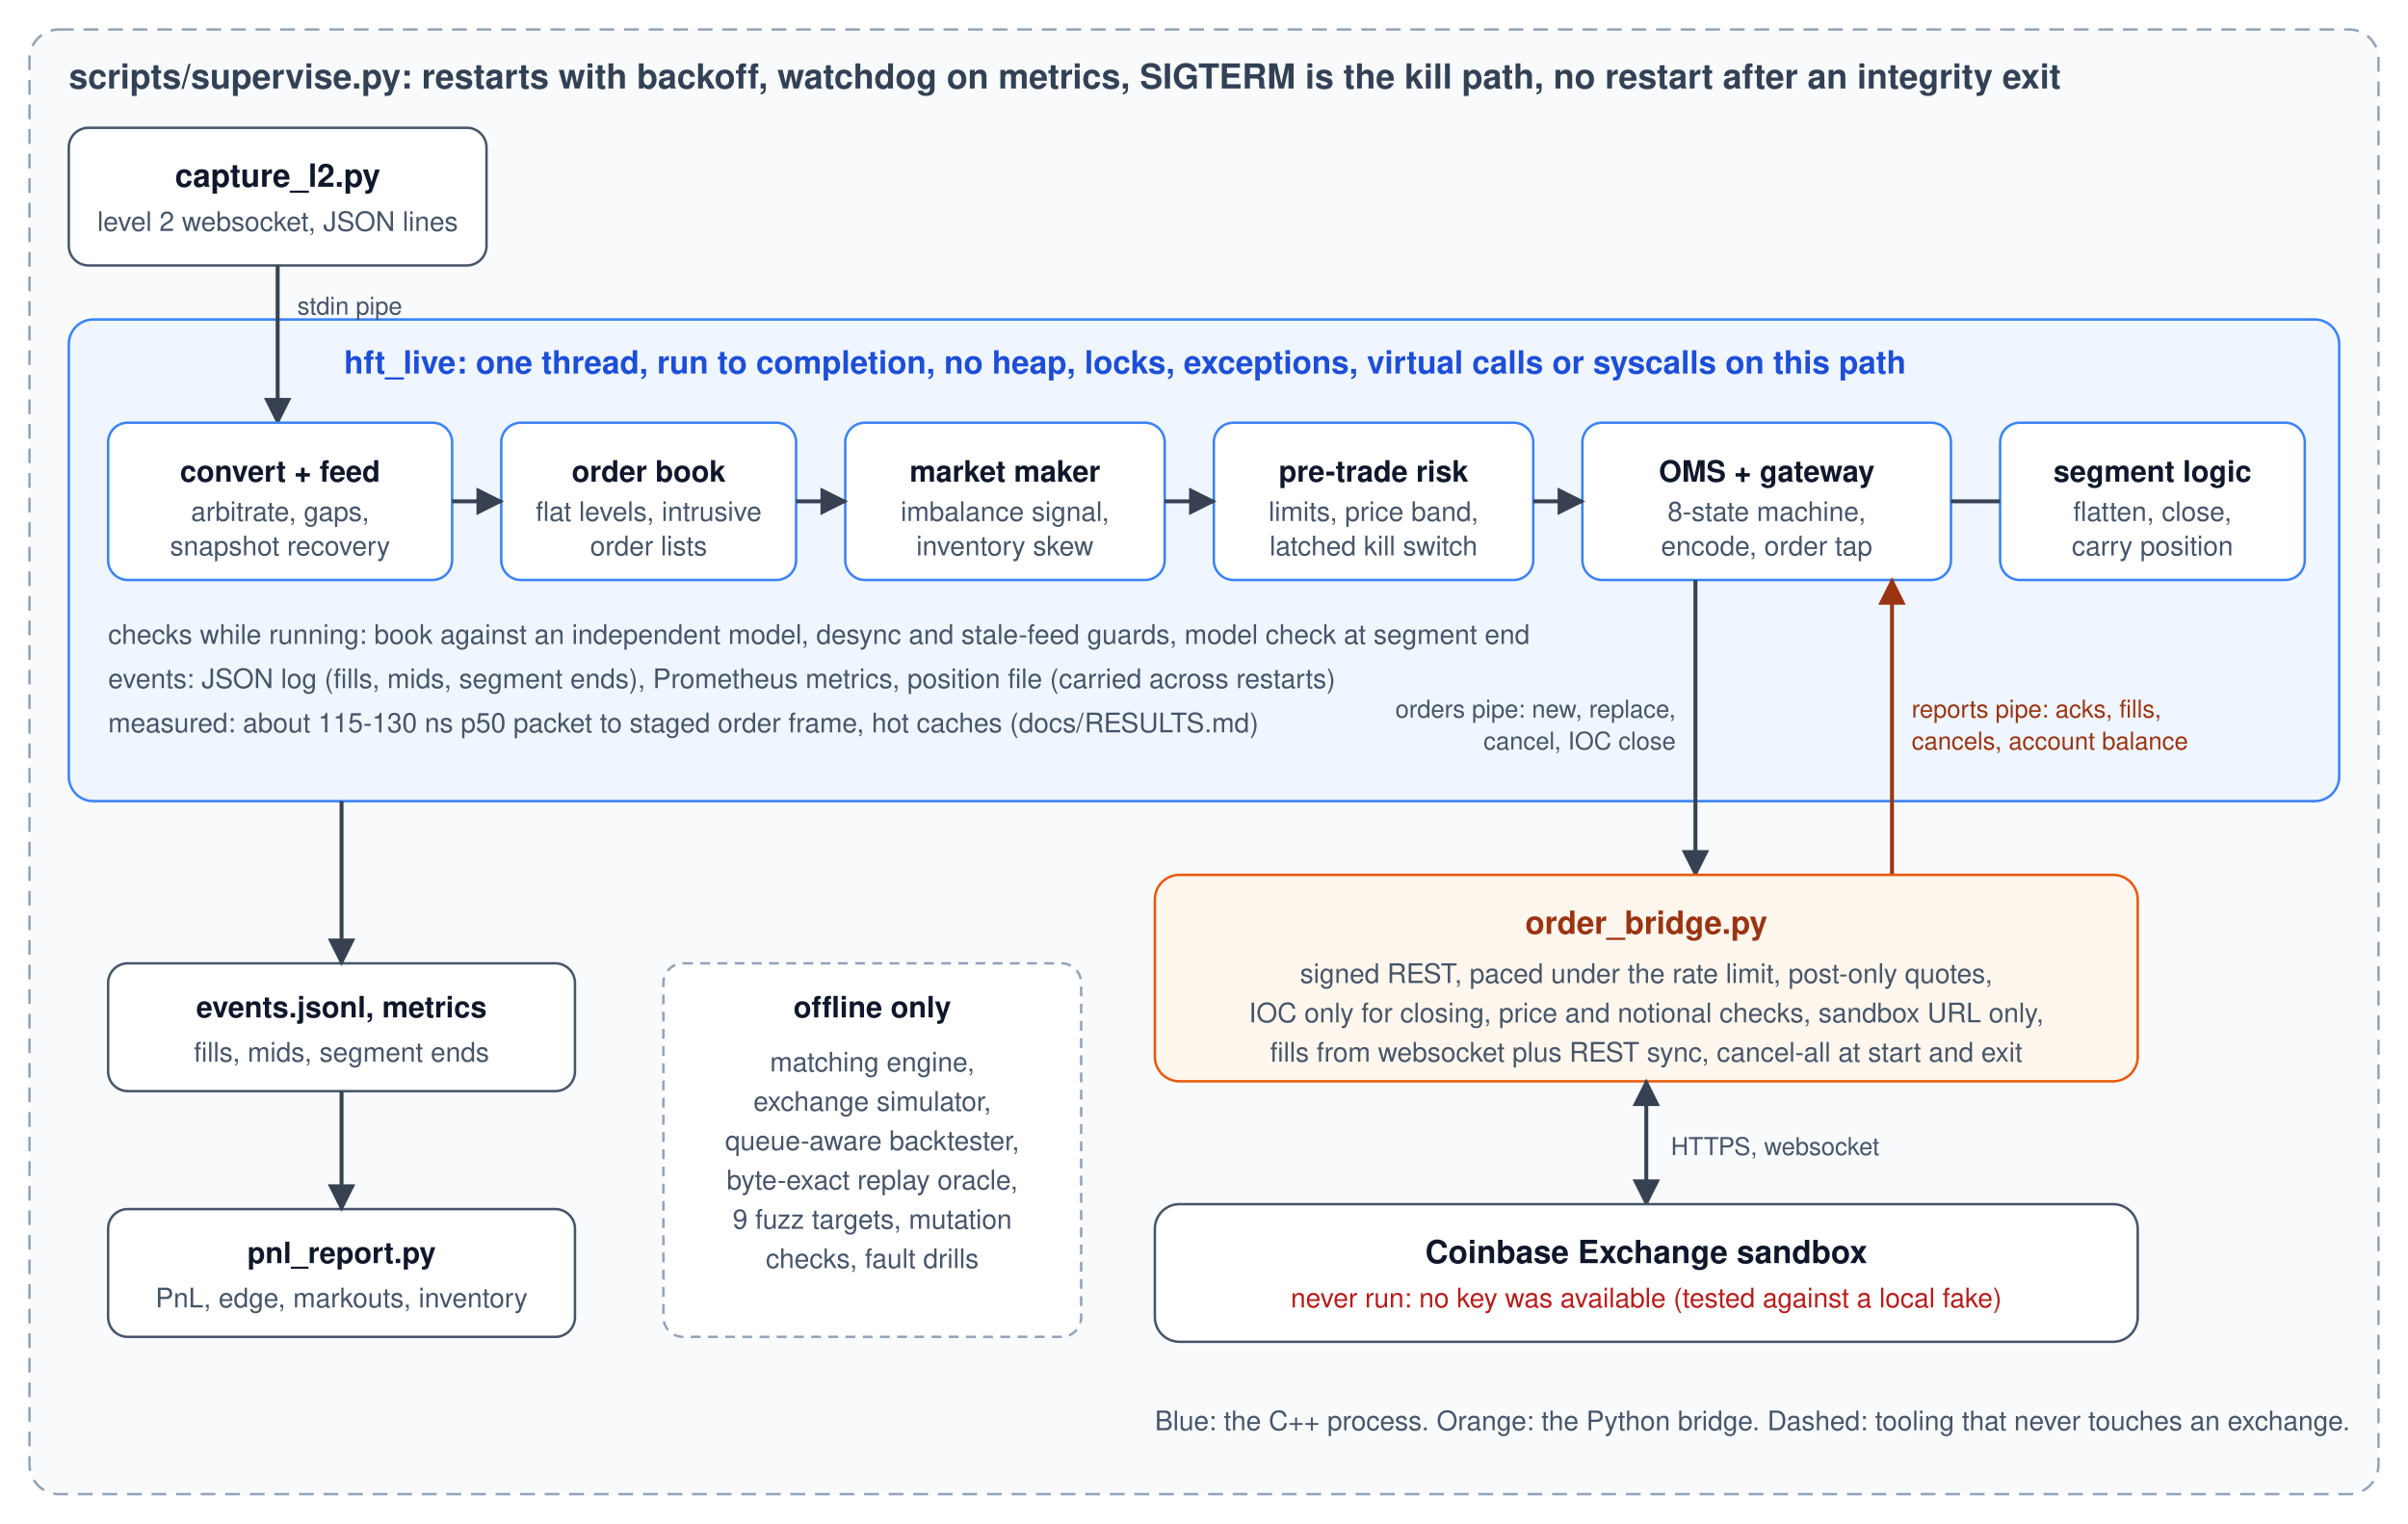
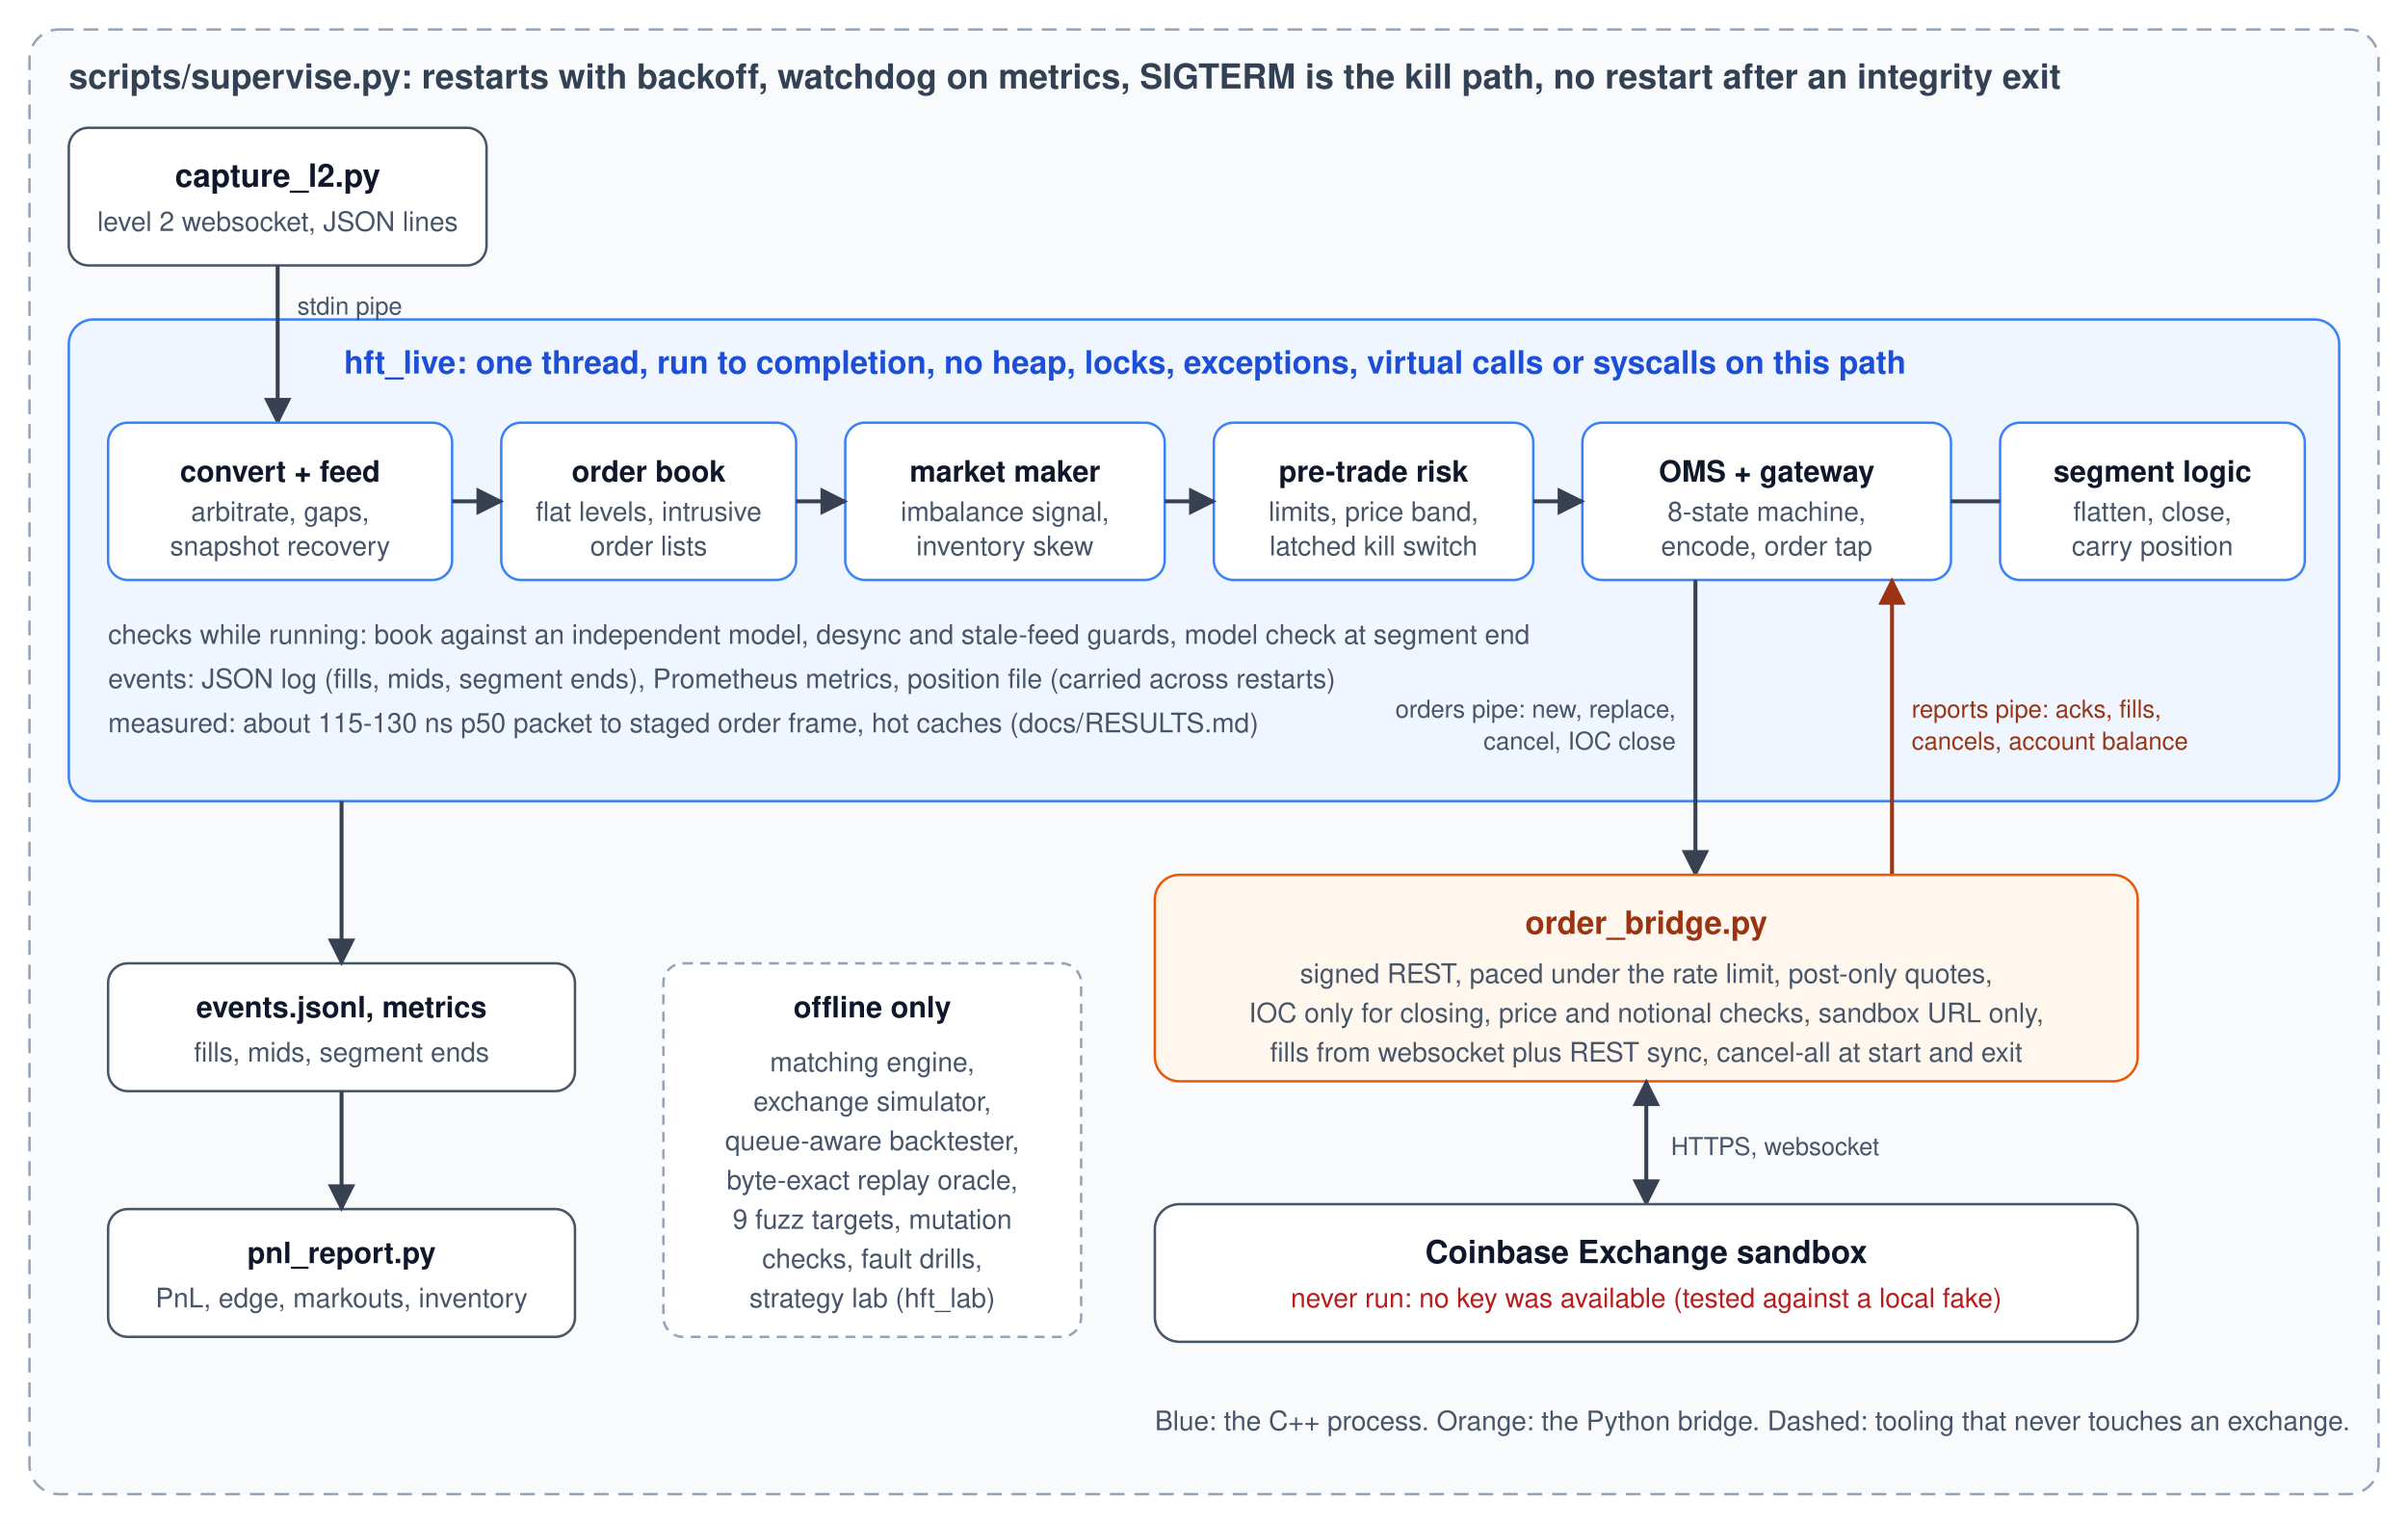
<svg xmlns="http://www.w3.org/2000/svg" viewBox="0 0 980 620" width="980" height="620" font-family="Helvetica, Arial, sans-serif" role="img" aria-labelledby="t d">
  <defs>
    <marker id="a" viewBox="0 0 10 10" refX="9" refY="5" markerWidth="7" markerHeight="7" orient="auto-start-reverse">
      <path d="M0,0 L10,5 L0,10 z" fill="#374151" />
    </marker>
    <marker id="g" viewBox="0 0 10 10" refX="9" refY="5" markerWidth="7" markerHeight="7" orient="auto-start-reverse">
      <path d="M0,0 L10,5 L0,10 z" fill="#9a3412" />
    </marker>
  </defs>
  <rect width="980" height="620" fill="#ffffff" />
  <rect x="12" y="12" width="956" height="596" rx="12" fill="#f8fafc" stroke="#94a3b8" stroke-dasharray="6 4" />
  <text x="28" y="36" font-size="14" font-weight="700" fill="#334155">scripts/supervise.py: restarts with backoff, watchdog on metrics, SIGTERM is the kill path, no restart after an integrity exit</text>
  <rect x="28" y="130" width="924" height="196" rx="10" fill="#eff6ff" stroke="#3b82f6" />
  <text x="140" y="152" font-size="13" font-weight="700" fill="#1d4ed8">hft_live: one thread, run to completion, no heap, locks, exceptions, virtual calls or syscalls on this path</text>
  <rect x="28" y="52" width="170" height="56" rx="8" fill="#ffffff" stroke="#475569" />
  <text x="113" y="76" font-size="13" font-weight="700" text-anchor="middle" fill="#0f172a">capture_l2.py</text>
  <text x="113" y="94" font-size="11" text-anchor="middle" fill="#475569">level 2 websocket, JSON lines</text>
  <line x1="113" y1="108" x2="113" y2="172" stroke="#374151" stroke-width="1.6" marker-end="url(#a)" />
  <text x="121" y="128" font-size="10" fill="#475569">stdin pipe</text>
  <rect x="44" y="172" width="140" height="64" rx="8" fill="#ffffff" stroke="#3b82f6" />
  <text x="114" y="196" font-size="12" font-weight="700" text-anchor="middle" fill="#0f172a">convert + feed</text>
  <text x="114" y="212" font-size="11" text-anchor="middle" fill="#475569">arbitrate, gaps,</text>
  <text x="114" y="226" font-size="11" text-anchor="middle" fill="#475569">snapshot recovery</text>
  <rect x="204" y="172" width="120" height="64" rx="8" fill="#ffffff" stroke="#3b82f6" />
  <text x="264" y="196" font-size="12" font-weight="700" text-anchor="middle" fill="#0f172a">order book</text>
  <text x="264" y="212" font-size="11" text-anchor="middle" fill="#475569">flat levels, intrusive</text>
  <text x="264" y="226" font-size="11" text-anchor="middle" fill="#475569">order lists</text>
  <rect x="344" y="172" width="130" height="64" rx="8" fill="#ffffff" stroke="#3b82f6" />
  <text x="409" y="196" font-size="12" font-weight="700" text-anchor="middle" fill="#0f172a">market maker</text>
  <text x="409" y="212" font-size="11" text-anchor="middle" fill="#475569">imbalance signal,</text>
  <text x="409" y="226" font-size="11" text-anchor="middle" fill="#475569">inventory skew</text>
  <rect x="494" y="172" width="130" height="64" rx="8" fill="#ffffff" stroke="#3b82f6" />
  <text x="559" y="196" font-size="12" font-weight="700" text-anchor="middle" fill="#0f172a">pre-trade risk</text>
  <text x="559" y="212" font-size="11" text-anchor="middle" fill="#475569">limits, price band,</text>
  <text x="559" y="226" font-size="11" text-anchor="middle" fill="#475569">latched kill switch</text>
  <rect x="644" y="172" width="150" height="64" rx="8" fill="#ffffff" stroke="#3b82f6" />
  <text x="719" y="196" font-size="12" font-weight="700" text-anchor="middle" fill="#0f172a">OMS + gateway</text>
  <text x="719" y="212" font-size="11" text-anchor="middle" fill="#475569">8-state machine,</text>
  <text x="719" y="226" font-size="11" text-anchor="middle" fill="#475569">encode, order tap</text>
  <rect x="814" y="172" width="124" height="64" rx="8" fill="#ffffff" stroke="#3b82f6" />
  <text x="876" y="196" font-size="12" font-weight="700" text-anchor="middle" fill="#0f172a">segment logic</text>
  <text x="876" y="212" font-size="11" text-anchor="middle" fill="#475569">flatten, close,</text>
  <text x="876" y="226" font-size="11" text-anchor="middle" fill="#475569">carry position</text>
  <g stroke="#374151" stroke-width="1.6" marker-end="url(#a)">
    <line x1="184" y1="204" x2="204" y2="204" />
    <line x1="324" y1="204" x2="344" y2="204" />
    <line x1="474" y1="204" x2="494" y2="204" />
    <line x1="624" y1="204" x2="644" y2="204" />
  </g>
  <line x1="794" y1="204" x2="814" y2="204" stroke="#374151" stroke-width="1.6" />
  <text x="44" y="262" font-size="11" fill="#475569">checks while running: book against an independent model, desync and stale-feed guards, model check at segment end</text>
  <text x="44" y="280" font-size="11" fill="#475569">events: JSON log (fills, mids, segment ends), Prometheus metrics, position file (carried across restarts)</text>
  <text x="44" y="298" font-size="11" fill="#475569">measured: about 115-130 ns p50 packet to staged order frame, hot caches (docs/RESULTS.md)</text>
  <line x1="690" y1="236" x2="690" y2="356" stroke="#374151" stroke-width="1.6" marker-end="url(#a)" />
  <text x="682" y="292" font-size="10" text-anchor="end" fill="#475569">orders pipe: new, replace,</text>
  <text x="682" y="305" font-size="10" text-anchor="end" fill="#475569">cancel, IOC close</text>
  <line x1="770" y1="356" x2="770" y2="236" stroke="#9a3412" stroke-width="1.6" marker-end="url(#g)" />
  <text x="778" y="292" font-size="10" fill="#9a3412">reports pipe: acks, fills,</text>
  <text x="778" y="305" font-size="10" fill="#9a3412">cancels, account balance</text>
  <rect x="470" y="356" width="400" height="84" rx="10" fill="#fff7ed" stroke="#ea580c" />
  <text x="670" y="380" font-size="13" font-weight="700" text-anchor="middle" fill="#9a3412">order_bridge.py</text>
  <text x="670" y="400" font-size="11" text-anchor="middle" fill="#475569">signed REST, paced under the rate limit, post-only quotes,</text>
  <text x="670" y="416" font-size="11" text-anchor="middle" fill="#475569">IOC only for closing, price and notional checks, sandbox URL only,</text>
  <text x="670" y="432" font-size="11" text-anchor="middle" fill="#475569">fills from websocket plus REST sync, cancel-all at start and exit</text>
  <line x1="670" y1="440" x2="670" y2="490" stroke="#374151" stroke-width="1.6" marker-start="url(#a)" marker-end="url(#a)" />
  <text x="680" y="470" font-size="10" fill="#475569">HTTPS, websocket</text>
  <rect x="470" y="490" width="400" height="56" rx="10" fill="#ffffff" stroke="#475569" />
  <text x="670" y="514" font-size="13" font-weight="700" text-anchor="middle" fill="#0f172a">Coinbase Exchange sandbox</text>
  <text x="670" y="532" font-size="11" text-anchor="middle" fill="#b91c1c">never run: no key was available (tested against a local fake)</text>
  <rect x="44" y="392" width="190" height="52" rx="8" fill="#ffffff" stroke="#475569" />
  <text x="139" y="414" font-size="12" font-weight="700" text-anchor="middle" fill="#0f172a">events.jsonl, metrics</text>
  <text x="139" y="432" font-size="11" text-anchor="middle" fill="#475569">fills, mids, segment ends</text>
  <line x1="139" y1="326" x2="139" y2="392" stroke="#374151" stroke-width="1.6" marker-end="url(#a)" />
  <rect x="44" y="492" width="190" height="52" rx="8" fill="#ffffff" stroke="#475569" />
  <text x="139" y="514" font-size="12" font-weight="700" text-anchor="middle" fill="#0f172a">pnl_report.py</text>
  <text x="139" y="532" font-size="11" text-anchor="middle" fill="#475569">PnL, edge, markouts, inventory</text>
  <line x1="139" y1="444" x2="139" y2="492" stroke="#374151" stroke-width="1.6" marker-end="url(#a)" />
  <rect x="270" y="392" width="170" height="152" rx="8" fill="#ffffff" stroke="#94a3b8" stroke-dasharray="4 3" />
  <text x="355" y="414" font-size="12" font-weight="700" text-anchor="middle" fill="#0f172a">offline only</text>
  <text x="355" y="436" font-size="11" text-anchor="middle" fill="#475569">matching engine,</text>
  <text x="355" y="452" font-size="11" text-anchor="middle" fill="#475569">exchange simulator,</text>
  <text x="355" y="468" font-size="11" text-anchor="middle" fill="#475569">queue-aware backtester,</text>
  <text x="355" y="484" font-size="11" text-anchor="middle" fill="#475569">byte-exact replay oracle,</text>
  <text x="355" y="500" font-size="11" text-anchor="middle" fill="#475569">9 fuzz targets, mutation</text>
-   <text x="355" y="516" font-size="11" text-anchor="middle" fill="#475569">checks, fault drills</text>
+   <text x="355" y="516" font-size="11" text-anchor="middle" fill="#475569">checks, fault drills,</text>
+   <text x="355" y="532" font-size="11" text-anchor="middle" fill="#475569">strategy lab (hft_lab)</text>
  <text x="470" y="582" font-size="11" fill="#475569">Blue: the C++ process. Orange: the Python bridge. Dashed: tooling that never touches an exchange.</text>
</svg>
